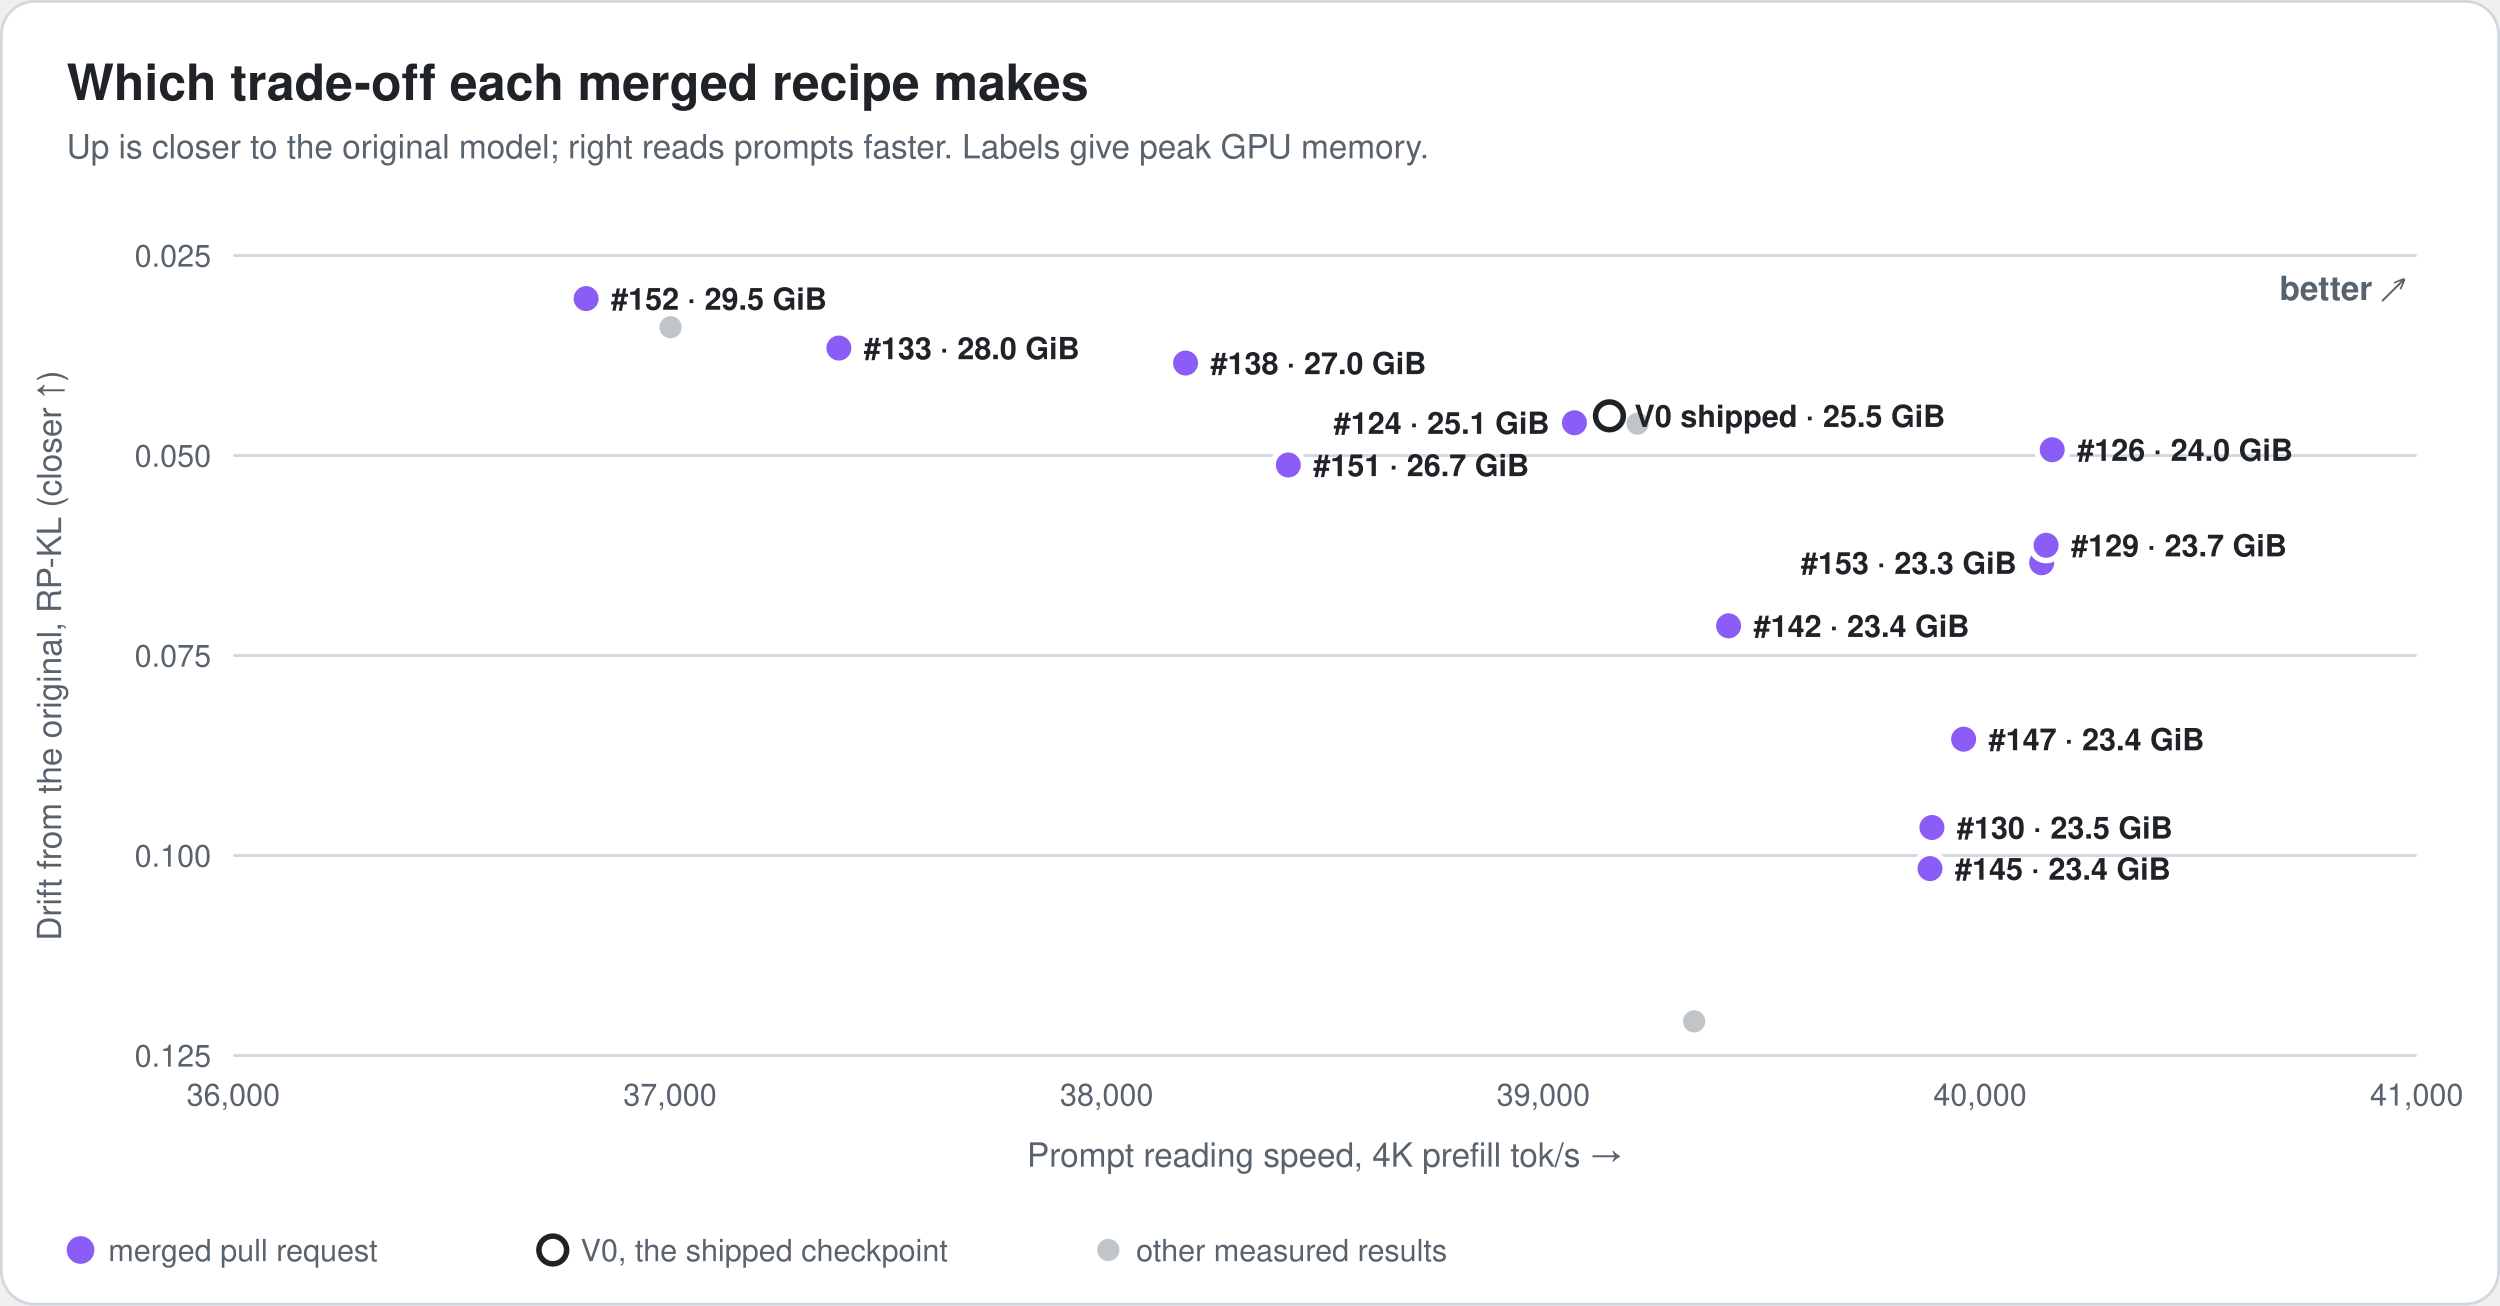
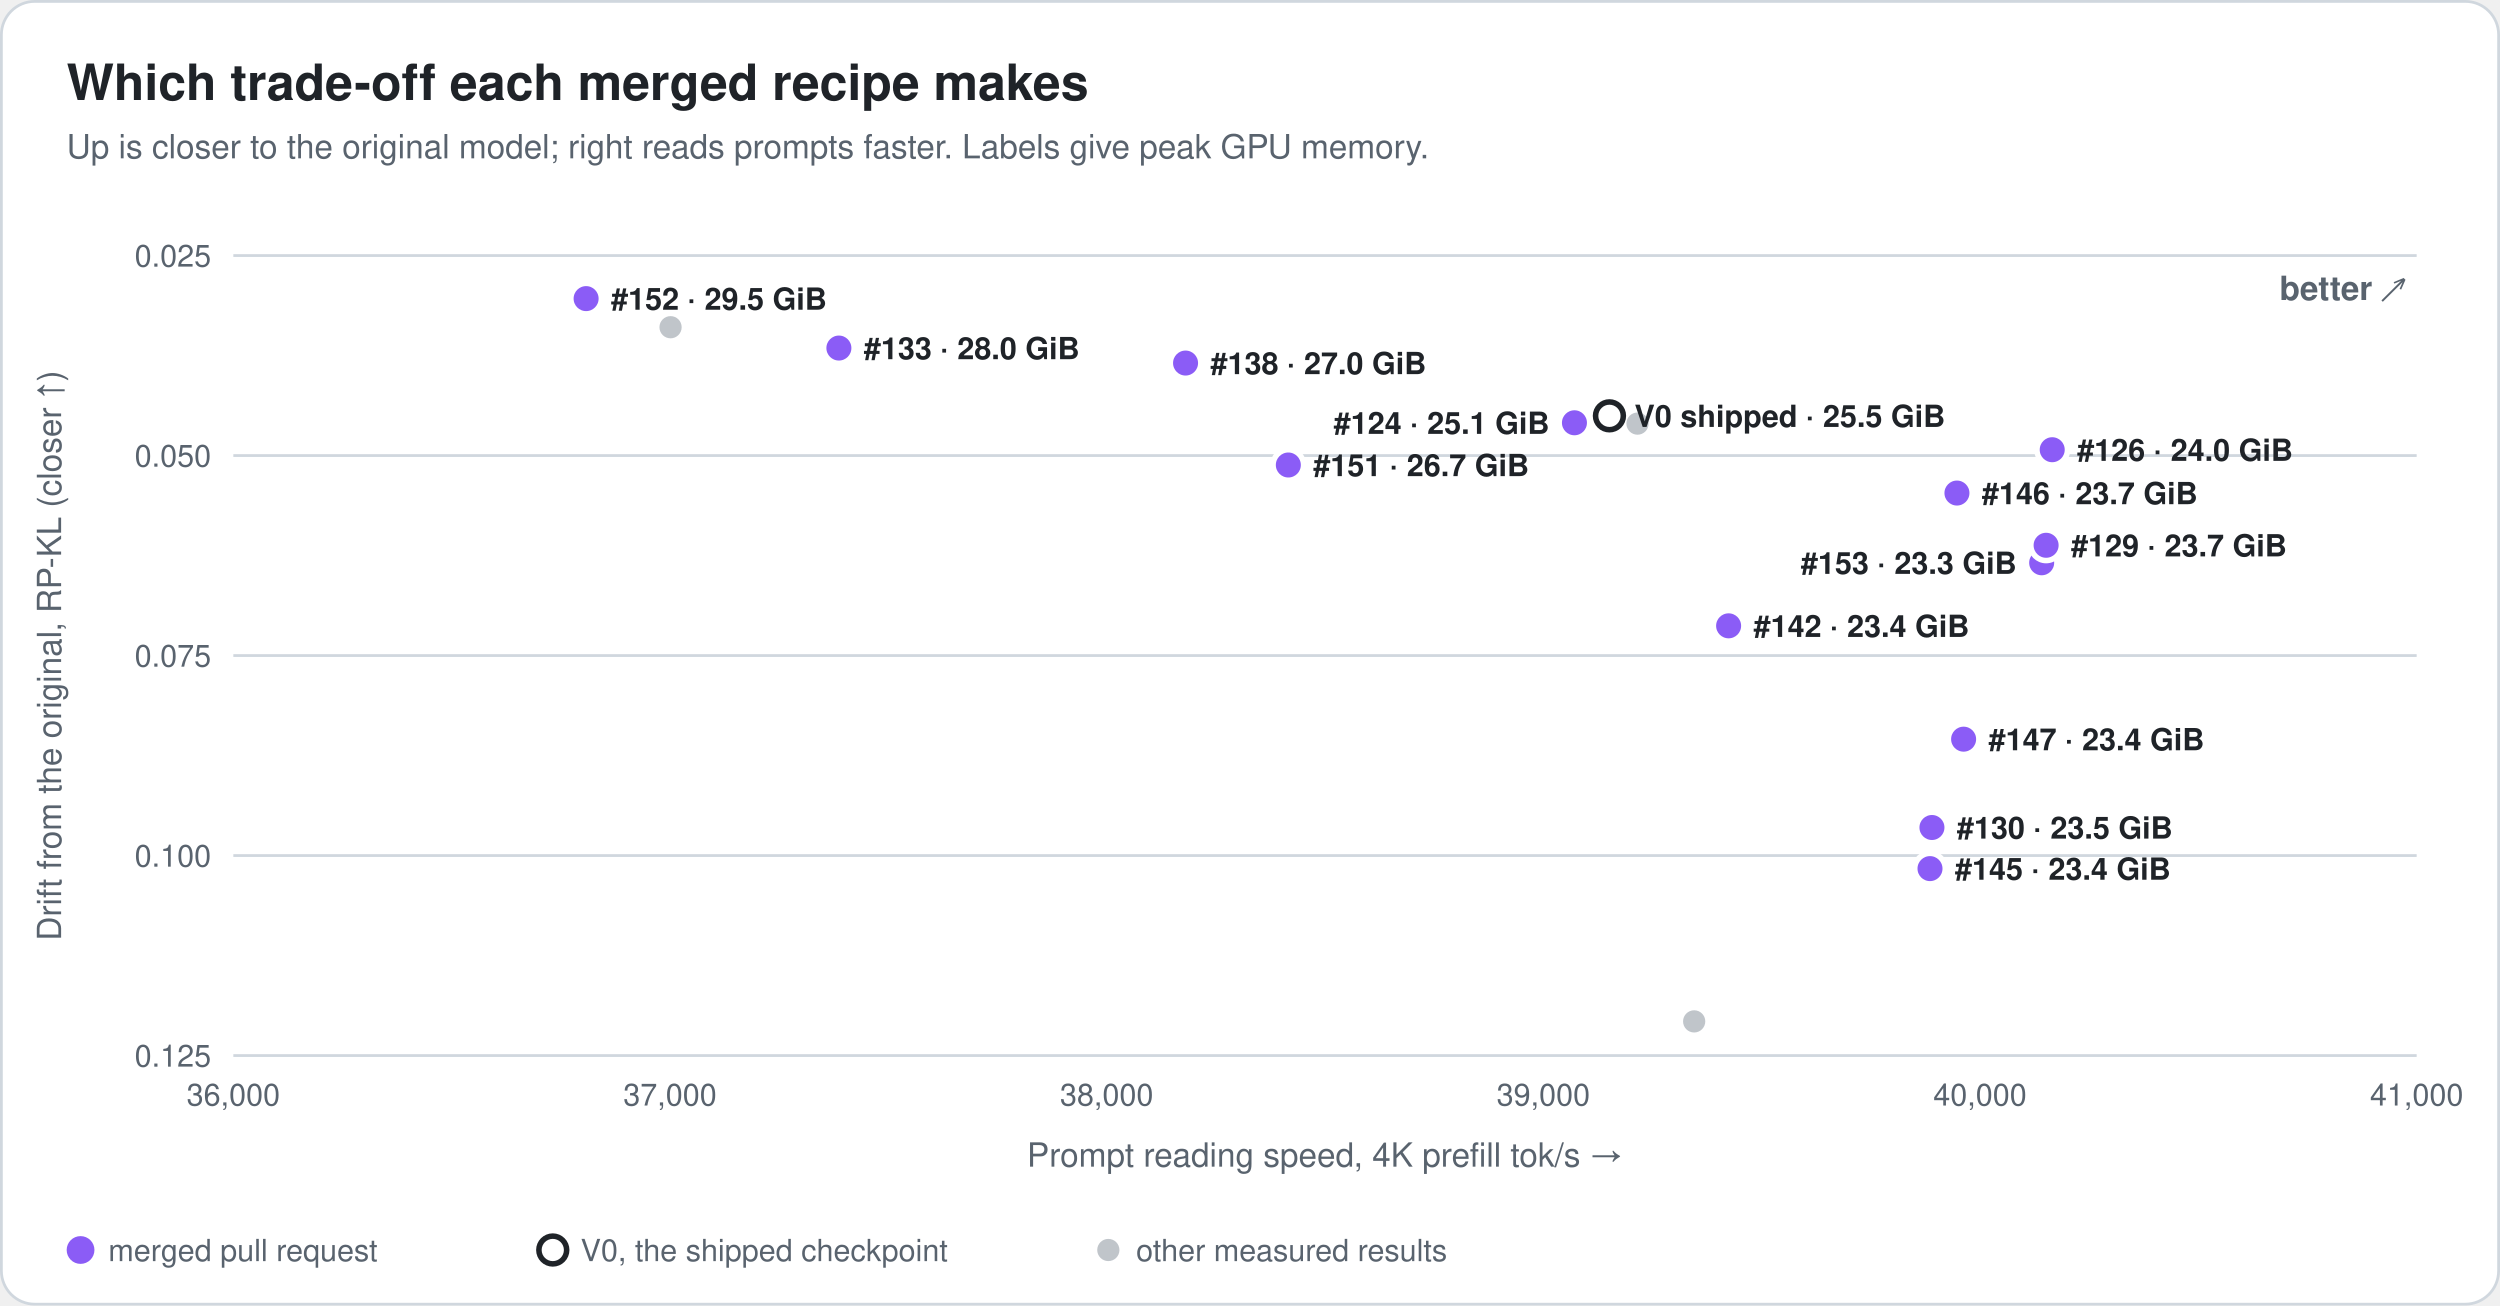
- <svg xmlns="http://www.w3.org/2000/svg" width="900" height="470" viewBox="0 0 900 470" font-family="-apple-system,BlinkMacSystemFont,'Segoe UI',Helvetica,Arial,sans-serif" role="img" aria-label="Trade-offs of 12 merged recipes against the shipped checkpoint">
+ <svg xmlns="http://www.w3.org/2000/svg" width="900" height="470" viewBox="0 0 900 470" font-family="-apple-system,BlinkMacSystemFont,'Segoe UI',Helvetica,Arial,sans-serif" role="img" aria-label="Trade-offs of 13 merged recipes against the shipped checkpoint">
  <style>
.bg{fill:#ffffff;stroke:#d0d7de}.t{fill:#1f2328}.m{fill:#59636e}.rule{stroke:#d0d7de}.ring{stroke:#ffffff}
.acc{fill:#8b5cf6}.accl{stroke:#8b5cf6}.wash{fill:#8b5cf6;fill-opacity:.1}.gry{fill:#8c959f}.rej{fill:#d03b3b}.track{fill:#eaeef2}.tk{stroke:#1f2328}
@media (prefers-color-scheme: dark){
.bg{fill:#0d1117;stroke:#30363d}.t{fill:#e6edf3}.m{fill:#9198a1}.rule{stroke:#30363d}.ring{stroke:#0d1117}
.acc{fill:#9a75f8}.accl{stroke:#9a75f8}.wash{fill:#9a75f8;fill-opacity:.14}.gry{fill:#9198a1}.rej{fill:#e5534b}.track{fill:#21262d}.tk{stroke:#e6edf3}}
</style>
  <rect class="bg" x="0.5" y="0.5" width="899" height="469" rx="12" />
  <text x="24.0" y="36.0" class="t" font-size="18" font-weight="600" text-anchor="start">Which trade-off each merged recipe makes</text>
  <text x="24.0" y="57.0" class="m" font-size="12" font-weight="400" text-anchor="start">Up is closer to the original model; right reads prompts faster. Labels give peak GPU memory.</text>
  <line class="rule" x1="84" x2="870" y1="92.0" y2="92.0" stroke-width="1" />
  <text x="76.0" y="96.0" class="m" font-size="11" font-weight="400" text-anchor="end">0.025</text>
  <line class="rule" x1="84" x2="870" y1="164.0" y2="164.0" stroke-width="1" />
  <text x="76.0" y="168.0" class="m" font-size="11" font-weight="400" text-anchor="end">0.050</text>
  <line class="rule" x1="84" x2="870" y1="236.0" y2="236.0" stroke-width="1" />
  <text x="76.0" y="240.0" class="m" font-size="11" font-weight="400" text-anchor="end">0.075</text>
  <line class="rule" x1="84" x2="870" y1="308.0" y2="308.0" stroke-width="1" />
  <text x="76.0" y="312.0" class="m" font-size="11" font-weight="400" text-anchor="end">0.100</text>
  <line class="rule" x1="84" x2="870" y1="380.0" y2="380.0" stroke-width="1" />
  <text x="76.0" y="384.0" class="m" font-size="11" font-weight="400" text-anchor="end">0.125</text>
  <text x="84.0" y="398.0" class="m" font-size="11" font-weight="400" text-anchor="middle">36,000</text>
  <text x="241.2" y="398.0" class="m" font-size="11" font-weight="400" text-anchor="middle">37,000</text>
  <text x="398.4" y="398.0" class="m" font-size="11" font-weight="400" text-anchor="middle">38,000</text>
  <text x="555.6" y="398.0" class="m" font-size="11" font-weight="400" text-anchor="middle">39,000</text>
  <text x="712.8" y="398.0" class="m" font-size="11" font-weight="400" text-anchor="middle">40,000</text>
  <text x="870.0" y="398.0" class="m" font-size="11" font-weight="400" text-anchor="middle">41,000</text>
  <text x="477.0" y="420.0" class="m" font-size="12" font-weight="400" text-anchor="middle">Prompt reading speed, 4K prefill tok/s →</text>
  <text x="22" y="236.0" class="m" font-size="12" text-anchor="middle" transform="rotate(-90 22 236.0)">Drift from the original, RP-KL (closer ↑)</text>
  <text x="866.0" y="108.0" class="m" font-size="12" font-weight="600" text-anchor="end">better ↗</text>
  <circle class="gry" cx="589.5" cy="152.5" r="4" opacity=".55" />
  <circle class="gry" cx="609.9" cy="367.7" r="4" opacity=".55" />
  <circle class="gry" cx="241.4" cy="117.8" r="4" opacity=".55" />
  <circle class="tk" cx="579.4" cy="149.7" r="5" fill="none" stroke-width="2" />
+   <circle class="acc ring" cx="704.5" cy="177.5" r="5.5" stroke-width="2" />
  <circle class="acc ring" cx="622.3" cy="225.3" r="5.5" stroke-width="2" />
  <circle class="acc ring" cx="695.5" cy="297.9" r="5.5" stroke-width="2" />
  <circle class="acc ring" cx="694.8" cy="312.7" r="5.5" stroke-width="2" />
  <circle class="acc ring" cx="735.0" cy="202.6" r="5.5" stroke-width="2" />
  <circle class="acc ring" cx="706.9" cy="266.1" r="5.5" stroke-width="2" />
  <circle class="acc ring" cx="736.6" cy="196.3" r="5.5" stroke-width="2" />
  <circle class="acc ring" cx="738.8" cy="161.9" r="5.5" stroke-width="2" />
  <circle class="acc ring" cx="426.8" cy="130.7" r="5.5" stroke-width="2" />
  <circle class="acc ring" cx="302.0" cy="125.3" r="5.5" stroke-width="2" />
  <circle class="acc ring" cx="463.8" cy="167.4" r="5.5" stroke-width="2" />
  <circle class="acc ring" cx="211.0" cy="107.5" r="5.5" stroke-width="2" />
  <circle class="acc ring" cx="566.8" cy="152.2" r="5.5" stroke-width="2" />
  <text x="588.4" y="153.7" class="t" font-size="11" font-weight="600" text-anchor="start">V0 shipped · 25.5 GiB</text>
  <text x="220.0" y="111.5" class="t" font-size="11" font-weight="600" text-anchor="start">#152 · 29.5 GiB</text>
  <text x="311.0" y="129.3" class="t" font-size="11" font-weight="600" text-anchor="start">#133 · 28.0 GiB</text>
  <text x="435.8" y="134.7" class="t" font-size="11" font-weight="600" text-anchor="start">#138 · 27.0 GiB</text>
  <text x="557.8" y="156.2" class="t" font-size="11" font-weight="600" text-anchor="end">#124 · 25.1 GiB</text>
  <text x="747.8" y="165.9" class="t" font-size="11" font-weight="600" text-anchor="start">#126 · 24.0 GiB</text>
  <text x="472.8" y="171.4" class="t" font-size="11" font-weight="600" text-anchor="start">#151 · 26.7 GiB</text>
+   <text x="713.5" y="181.5" class="t" font-size="11" font-weight="600" text-anchor="start">#146 · 23.7 GiB</text>
  <text x="745.6" y="200.3" class="t" font-size="11" font-weight="600" text-anchor="start">#129 · 23.7 GiB</text>
  <text x="726.0" y="206.6" class="t" font-size="11" font-weight="600" text-anchor="end">#153 · 23.3 GiB</text>
  <text x="631.3" y="229.3" class="t" font-size="11" font-weight="600" text-anchor="start">#142 · 23.4 GiB</text>
  <text x="715.9" y="270.1" class="t" font-size="11" font-weight="600" text-anchor="start">#147 · 23.4 GiB</text>
  <text x="704.5" y="301.9" class="t" font-size="11" font-weight="600" text-anchor="start">#130 · 23.5 GiB</text>
  <text x="703.8" y="316.7" class="t" font-size="11" font-weight="600" text-anchor="start">#145 · 23.4 GiB</text>
  <circle class="acc" cx="29" cy="450" r="5" />
  <text x="39.0" y="454.0" class="m" font-size="11" font-weight="400" text-anchor="start">merged pull request</text>
  <circle class="tk" cx="199" cy="450" r="5" fill="none" stroke-width="2" />
  <text x="209.0" y="454.0" class="m" font-size="11" font-weight="400" text-anchor="start">V0, the shipped checkpoint</text>
  <circle class="gry" cx="399" cy="450" r="4" opacity=".55" />
  <text x="409.0" y="454.0" class="m" font-size="11" font-weight="400" text-anchor="start">other measured results</text>
</svg>
